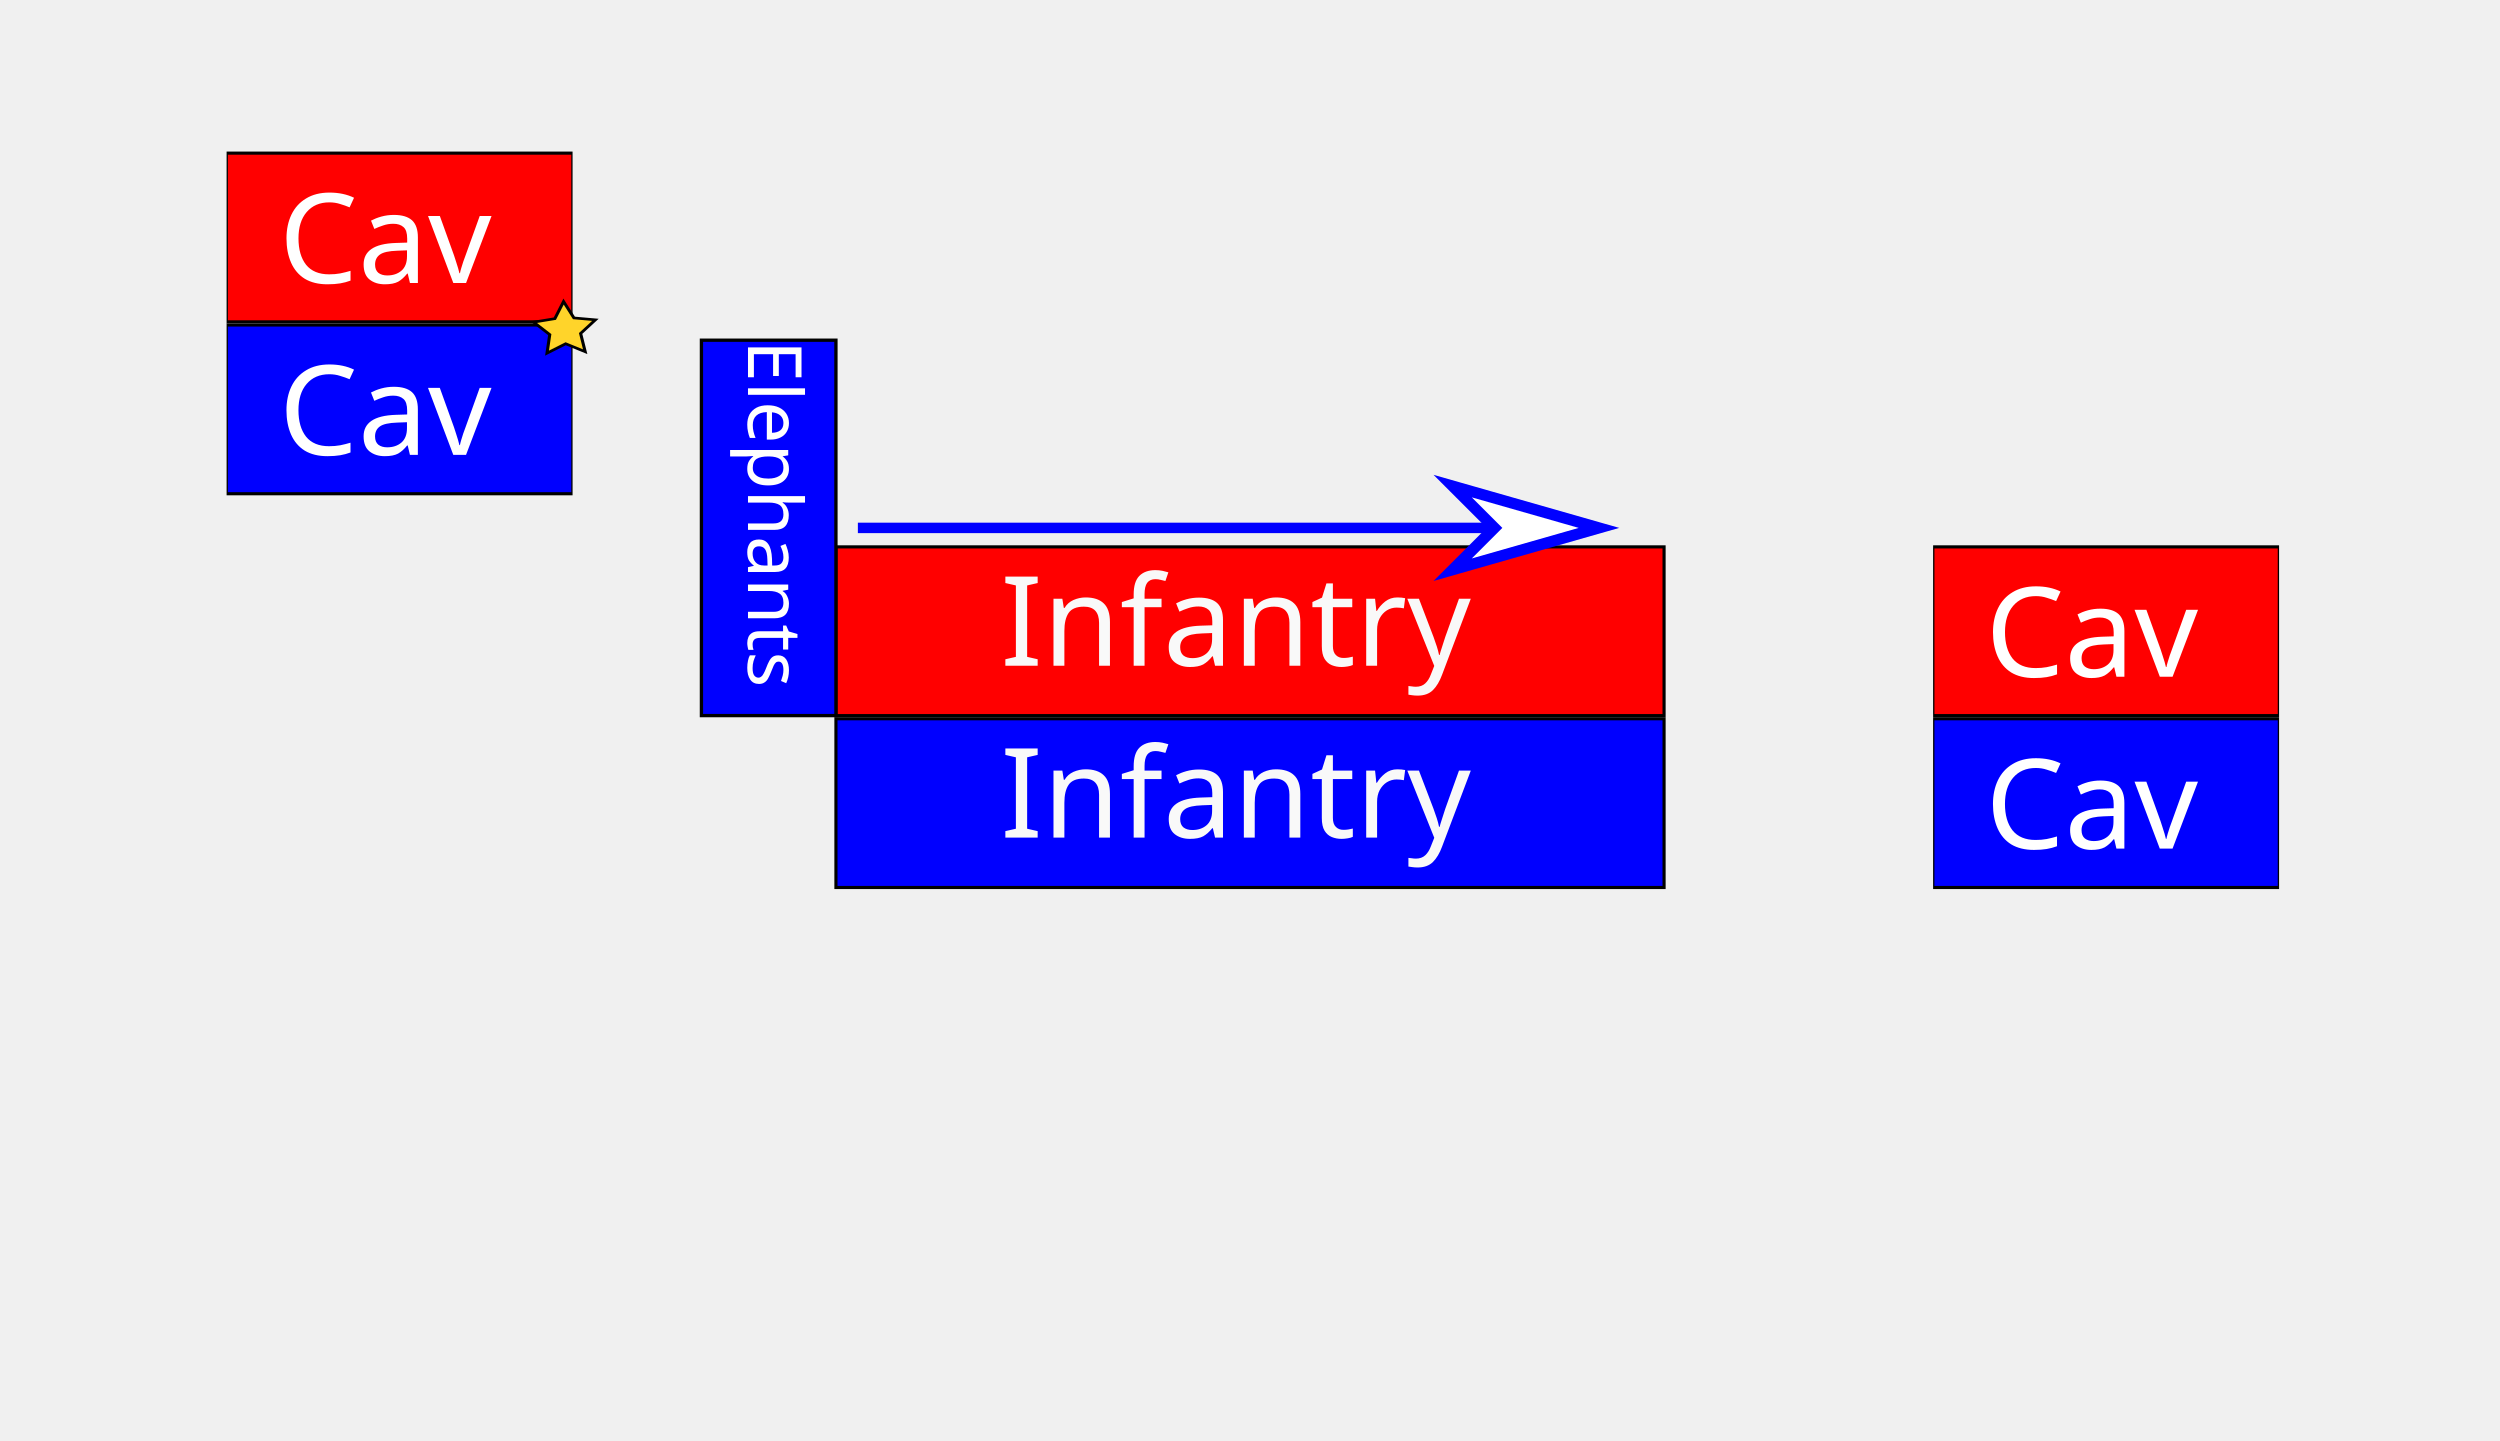
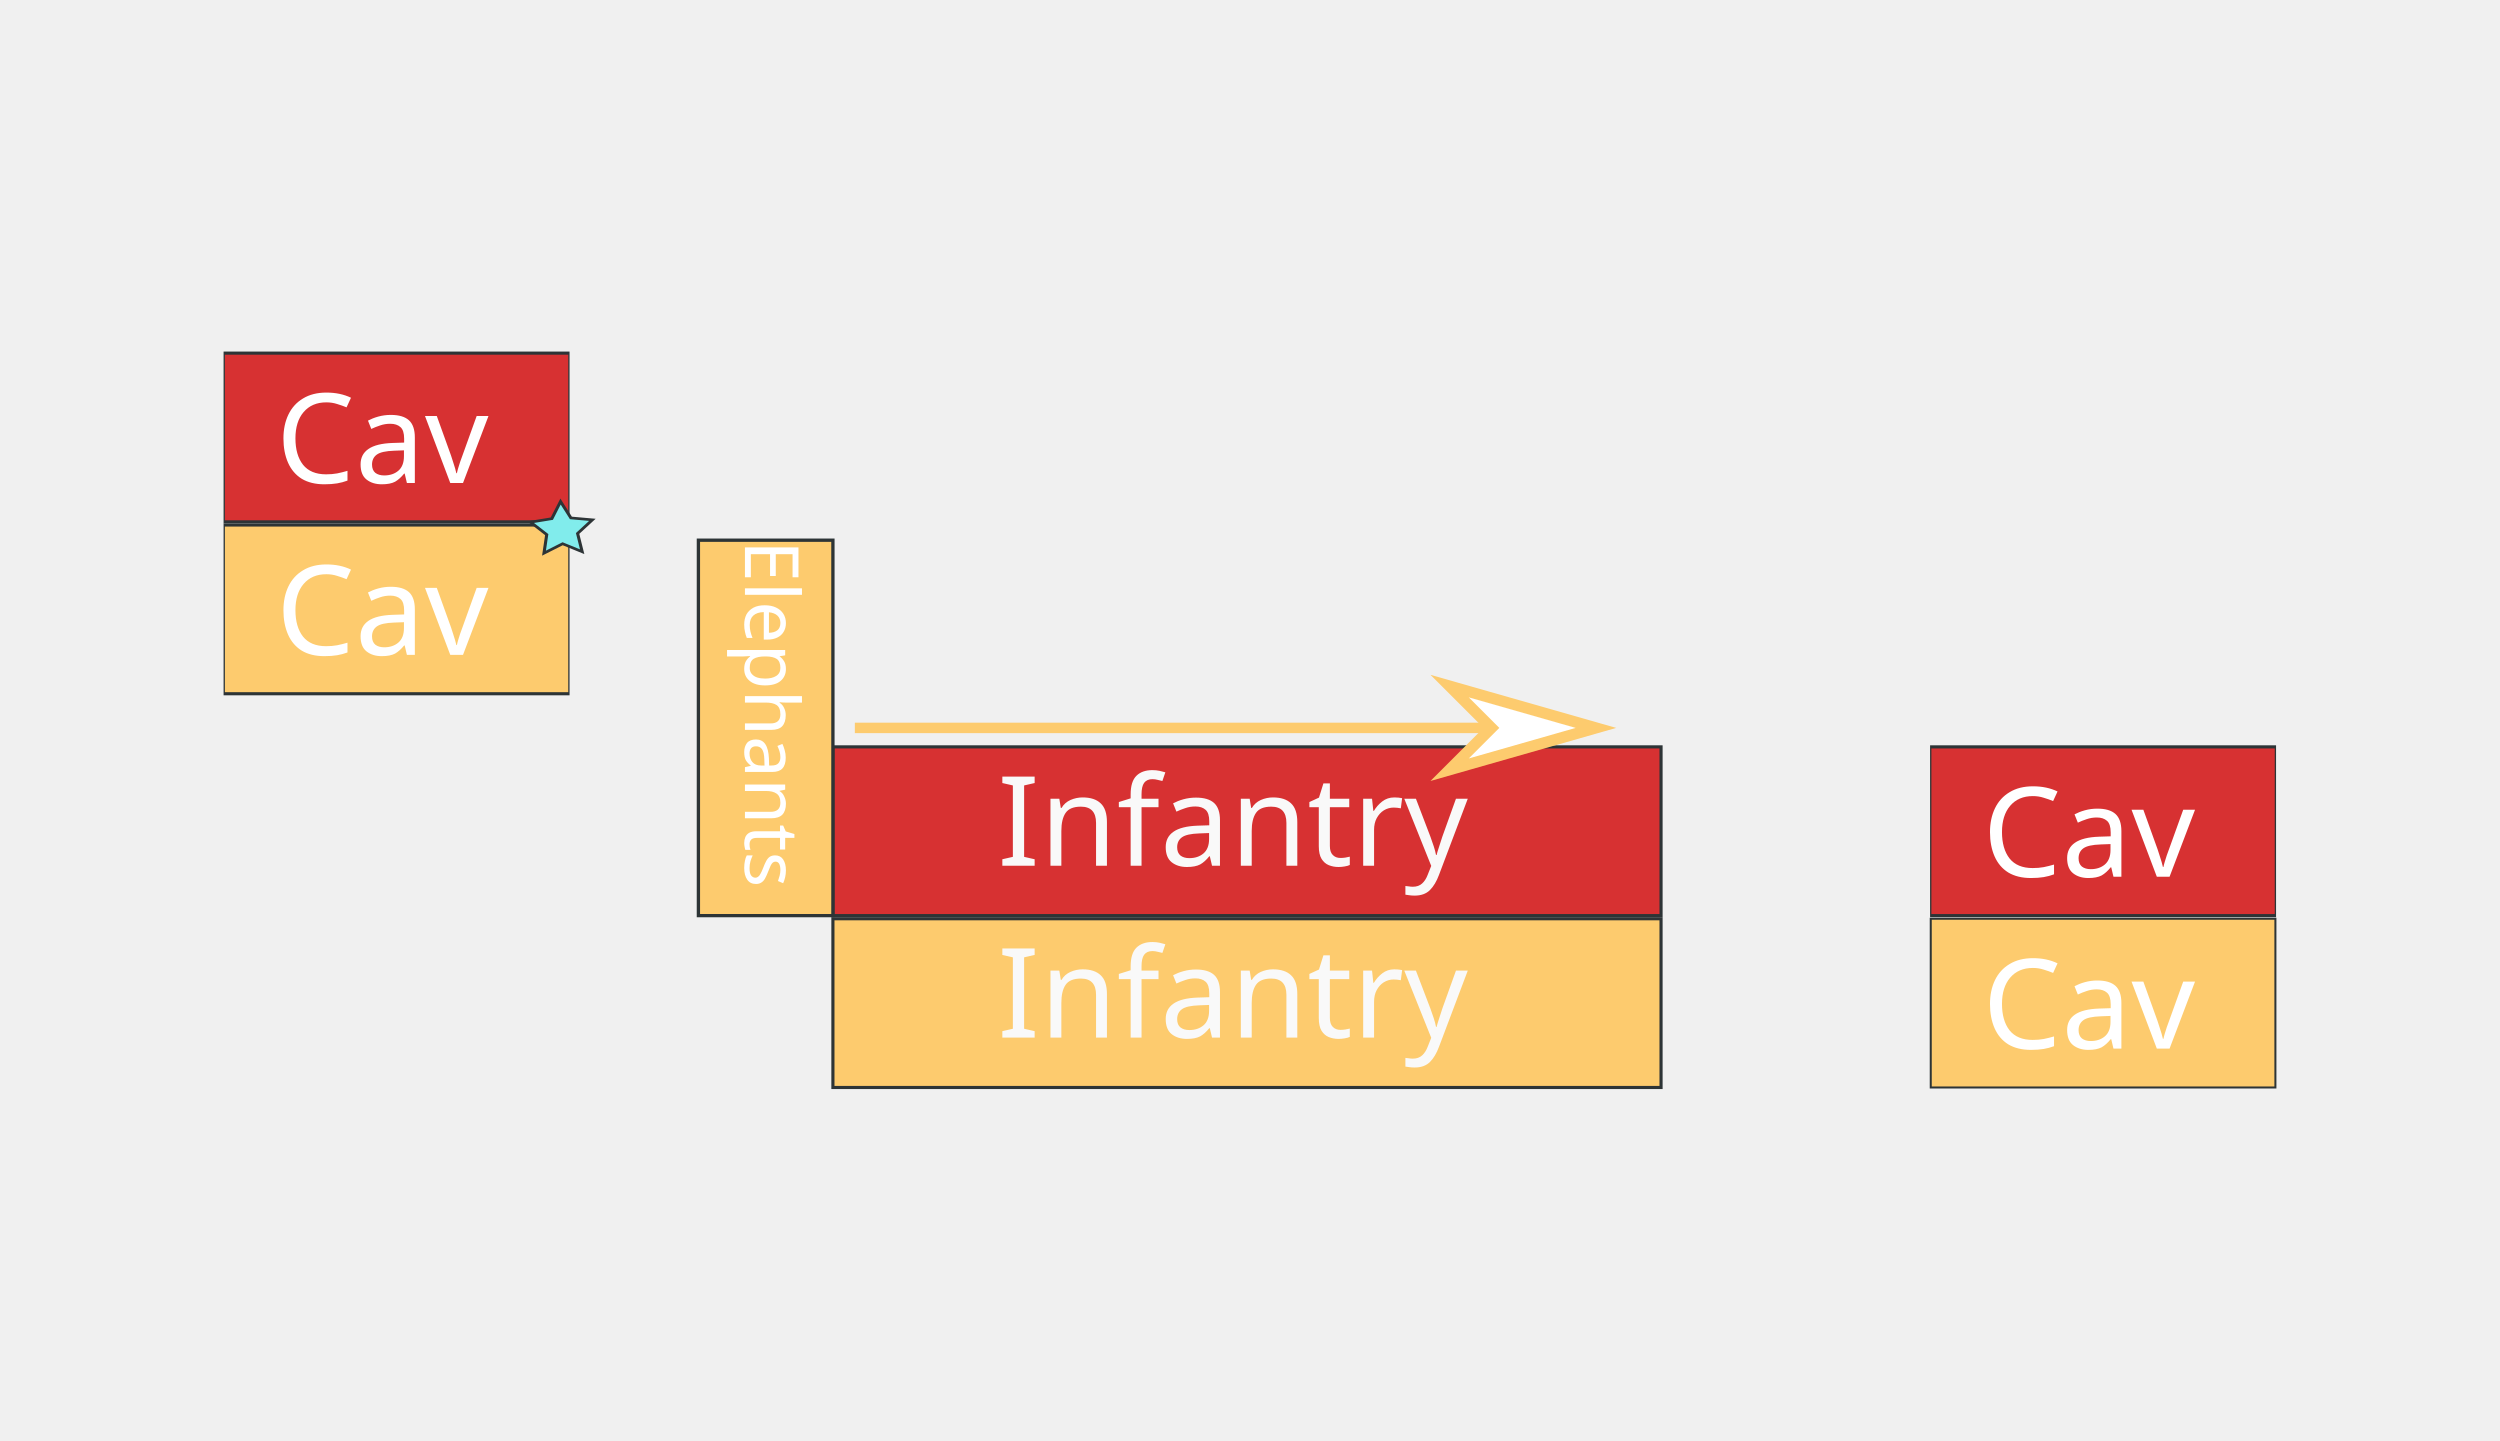
<svg xmlns="http://www.w3.org/2000/svg" xmlns:ns1="http://www.openswatchbook.org/uri/2009/osb" xmlns:xlink="http://www.w3.org/1999/xlink" width="800" height="461" viewBox="0 0 211.667 121.973" version="1.1" id="svg8">
  <defs id="defs2">
    <marker orient="auto" refY="0.0" refX="0.0" id="marker6110" style="overflow:visible;">
-       <path id="path6108" d="M 0.0,0.0 L 5.0,-5.0 L -12.5,0.0 L 5.0,5.0 L 0.0,0.0 z " style="fill-rule:evenodd;stroke:#0000ff;stroke-width:1pt;stroke-opacity:1;fill:#ffffff;fill-opacity:1" transform="scale(0.8) rotate(180) translate(12.5,0)" />
+       <path id="path6108" d="M 0.0,0.0 L 5.0,-5.0 L -12.5,0.0 L 5.0,5.0 L 0.0,0.0 z " style="fill-rule:evenodd;stroke:#fdcb6e;stroke-width:1pt;stroke-opacity:1;fill:#ffffff;fill-opacity:1" transform="scale(0.8) rotate(180) translate(12.5,0)" />
    </marker>
    <marker orient="auto" refY="0.0" refX="0.0" id="marker5804" style="overflow:visible;">
      <path id="path5802" d="M 0.0,0.0 L 5.0,-5.0 L -12.5,0.0 L 5.0,5.0 L 0.0,0.0 z " style="fill-rule:evenodd;stroke:#000000;stroke-width:1pt;stroke-opacity:1;fill:#000000;fill-opacity:1" transform="scale(0.8) rotate(180) translate(12.5,0)" />
    </marker>
    <marker orient="auto" refY="0.0" refX="0.0" id="EmptyTriangleOutL" style="overflow:visible">
      <path id="path5050" d="M 5.77,0.0 L -2.88,5.0 L -2.88,-5.0 L 5.77,0.0 z " style="fill-rule:evenodd;fill:#ffffff;stroke:#000000;stroke-width:1pt;stroke-opacity:1" transform="scale(0.8) translate(-6,0)" />
    </marker>
    <marker orient="auto" refY="0.0" refX="0.0" id="marker5546" style="overflow:visible">
      <path id="path5544" style="fill-rule:evenodd;stroke-width:0.625;stroke-linejoin:round;stroke:#000000;stroke-opacity:1;fill:#000000;fill-opacity:1" d="M 8.719,4.034 L -2.207,0.016 L 8.719,-4.002 C 6.973,-1.63 6.983,1.616 8.719,4.034 z " transform="scale(1.1) translate(1,0)" />
    </marker>
    <marker orient="auto" refY="0.0" refX="0.0" id="DotL" style="overflow:visible">
      <path id="path4951" d="M -2.5,-1.0 C -2.5,1.76 -4.74,4.0 -7.5,4.0 C -10.26,4.0 -12.5,1.76 -12.5,-1.0 C -12.5,-3.76 -10.26,-6.0 -7.5,-6.0 C -4.74,-6.0 -2.5,-3.76 -2.5,-1.0 z " style="fill-rule:evenodd;stroke:#000000;stroke-width:1pt;stroke-opacity:1;fill:#000000;fill-opacity:1" transform="scale(0.8) translate(7.4, 1)" />
    </marker>
    <marker orient="auto" refY="0.0" refX="0.0" id="Arrow2Lend" style="overflow:visible;">
      <path id="path4911" style="fill-rule:evenodd;stroke-width:0.625;stroke-linejoin:round;stroke:#000000;stroke-opacity:1;fill:#0000ff;fill-opacity:1" d="M 8.719,4.034 L -2.207,0.016 L 8.719,-4.002 C 6.973,-1.63 6.983,1.616 8.719,4.034 z " transform="scale(1.1) rotate(180) translate(1,0)" />
    </marker>
    <marker orient="auto" refY="0.0" refX="0.0" id="Arrow1Lend" style="overflow:visible;">
      <path id="path4893" d="M 0.0,0.0 L 5.0,-5.0 L -12.5,0.0 L 5.0,5.0 L 0.0,0.0 z " style="fill-rule:evenodd;stroke:#000000;stroke-width:1pt;stroke-opacity:1;fill:#000000;fill-opacity:1" transform="scale(0.8) rotate(180) translate(12.5,0)" />
    </marker>
    <marker orient="auto" refY="0.0" refX="0.0" id="Arrow2Lstart" style="overflow:visible">
      <path id="path4908" style="fill-rule:evenodd;stroke-width:0.625;stroke-linejoin:round;stroke:#000000;stroke-opacity:1;fill:#000000;fill-opacity:1" d="M 8.719,4.034 L -2.207,0.016 L 8.719,-4.002 C 6.973,-1.63 6.983,1.616 8.719,4.034 z " transform="scale(1.1) translate(1,0)" />
    </marker>
    <marker orient="auto" refY="0.0" refX="0.0" id="marker5168" style="overflow:visible">
      <path id="path5166" d="M 0.0,0.0 L 5.0,-5.0 L -12.5,0.0 L 5.0,5.0 L 0.0,0.0 z " style="fill-rule:evenodd;stroke:#000000;stroke-width:1pt;stroke-opacity:1;fill:#000000;fill-opacity:1" transform="scale(0.8) translate(12.5,0)" />
    </marker>
    <marker orient="auto" refY="0.0" refX="0.0" id="Arrow1Lstart" style="overflow:visible">
      <path id="path4890" d="M 0.0,0.0 L 5.0,-5.0 L -12.5,0.0 L 5.0,5.0 L 0.0,0.0 z " style="fill-rule:evenodd;stroke:#000000;stroke-width:1pt;stroke-opacity:1;fill:#000000;fill-opacity:1" transform="scale(0.8) translate(12.5,0)" />
    </marker>
    <linearGradient id="linearGradient4873" ns1:paint="solid">
      <stop style="stop-color:#000000;stop-opacity:1;" offset="0" id="stop4871" />
    </linearGradient>
    <linearGradient id="linearGradient4660" ns1:paint="solid">
      <stop style="stop-color:#000000;stop-opacity:1;" offset="0" id="stop4658" />
    </linearGradient>
    <linearGradient id="linearGradient4605" ns1:paint="solid">
      <stop style="stop-color:#000000;stop-opacity:1;" offset="0" id="stop4603" />
    </linearGradient>
    <linearGradient id="linearGradient4599" ns1:paint="solid">
      <stop style="stop-color:#0000ff;stop-opacity:1;" offset="0" id="stop4597" />
    </linearGradient>
    <linearGradient id="linearGradient4538" ns1:paint="solid">
      <stop style="stop-color:#000000;stop-opacity:1;" offset="0" id="stop4536" />
    </linearGradient>
    <linearGradient xlink:href="#linearGradient4538" id="linearGradient4540" x1="69.585" y1="125.682" x2="151.606" y2="125.682" gradientUnits="userSpaceOnUse" gradientTransform="matrix(1.017373,0,0,1,-4.065676,30.95625)" />
    <linearGradient xlink:href="#linearGradient4538" id="linearGradient4540-3" x1="69.585" y1="125.682" x2="151.606" y2="125.682" gradientUnits="userSpaceOnUse" gradientTransform="matrix(1.017373,0,0,1,-4.065678,-46.96354)" />
    <linearGradient xlink:href="#linearGradient4599" id="linearGradient4601" x1="74.228" y1="226.491" x2="144.342" y2="226.491" gradientUnits="userSpaceOnUse" />
    <linearGradient xlink:href="#linearGradient4605" id="linearGradient4607" x1="74.228" y1="226.491" x2="144.342" y2="226.491" gradientUnits="userSpaceOnUse" />
-     <linearGradient xlink:href="#linearGradient4599" id="linearGradient4636" gradientUnits="userSpaceOnUse" x1="74.228" y1="226.491" x2="144.342" y2="226.491" gradientTransform="translate(-3.451534,30.82135)" />
-     <linearGradient xlink:href="#linearGradient4605" id="linearGradient4638" gradientUnits="userSpaceOnUse" x1="74.228" y1="226.491" x2="144.342" y2="226.491" gradientTransform="translate(-3.451534,30.82135)" />
-     <linearGradient xlink:href="#linearGradient4660" id="linearGradient4662" x1="70.776" y1="214.715" x2="140.891" y2="214.715" gradientUnits="userSpaceOnUse" />
-     <linearGradient xlink:href="#linearGradient4599" id="linearGradient4710" gradientUnits="userSpaceOnUse" gradientTransform="translate(-3.451534,30.82135)" x1="74.228" y1="226.491" x2="144.342" y2="226.491" />
-     <linearGradient xlink:href="#linearGradient4605" id="linearGradient4712" gradientUnits="userSpaceOnUse" gradientTransform="translate(-3.451534,30.82135)" x1="74.228" y1="226.491" x2="144.342" y2="226.491" />
-     <linearGradient xlink:href="#linearGradient4599" id="linearGradient4777" gradientUnits="userSpaceOnUse" gradientTransform="translate(-3.451534,30.82135)" x1="74.228" y1="226.491" x2="144.342" y2="226.491" />
-     <linearGradient xlink:href="#linearGradient4605" id="linearGradient4779" gradientUnits="userSpaceOnUse" gradientTransform="translate(-3.451534,30.82135)" x1="74.228" y1="226.491" x2="144.342" y2="226.491" />
-     <linearGradient xlink:href="#linearGradient4605" id="linearGradient4822" gradientUnits="userSpaceOnUse" gradientTransform="translate(-3.451534,30.82135)" x1="74.228" y1="226.491" x2="144.342" y2="226.491" />
-     <linearGradient xlink:href="#linearGradient4605" id="linearGradient4867" gradientUnits="userSpaceOnUse" gradientTransform="translate(-3.451534,30.82135)" x1="74.228" y1="226.491" x2="144.342" y2="226.491" />
-     <linearGradient xlink:href="#linearGradient4873" id="linearGradient4875" x1="92.618" y1="281.85" x2="120.768" y2="281.85" gradientUnits="userSpaceOnUse" gradientTransform="matrix(1.129167,0,0,1,-15.59925,0)" />
    <marker orient="auto" refY="0" refX="0" id="marker6110-2" style="overflow:visible">
      <path id="path6108-9" d="M 0,0 5,-5 -12.5,0 5,5 Z" style="fill:#ffffff;fill-opacity:1;fill-rule:evenodd;stroke:#0000fe;stroke-width:1pt;stroke-opacity:1" transform="matrix(-0.8,0,0,-0.8,-10,0)" />
    </marker>
    <marker orient="auto" refY="0" refX="0" id="marker6110-2-5" style="overflow:visible">
      <path id="path6108-9-5" d="M 0,0 5,-5 -12.5,0 5,5 Z" style="fill:#ffffff;fill-opacity:1;fill-rule:evenodd;stroke:#0000fe;stroke-width:1pt;stroke-opacity:1" transform="matrix(-0.8,0,0,-0.8,-10,0)" />
    </marker>
    <marker orient="auto" refY="0" refX="0" id="marker6110-3" style="overflow:visible">
      <path id="path6108-6" d="M 0,0 5,-5 -12.5,0 5,5 Z" style="fill:#ffffff;fill-opacity:1;fill-rule:evenodd;stroke:#0000fe;stroke-width:1pt;stroke-opacity:1" transform="matrix(-0.8,0,0,-0.8,-10,0)" />
    </marker>
    <marker orient="auto" refY="0" refX="0" id="marker6110-4" style="overflow:visible">
      <path id="path6108-7" d="M 0,0 5,-5 -12.5,0 5,5 Z" style="fill:#ffffff;fill-opacity:1;fill-rule:evenodd;stroke:#0000fe;stroke-width:1pt;stroke-opacity:1" transform="matrix(-0.8,0,0,-0.8,-10,0)" />
    </marker>
  </defs>
  <g id="layer1" transform="translate(0,-175.0271)">
    <flowRoot transform="matrix(0.2645833,0,0,0.2645833,0,175.0271)" style="font-style:normal;font-weight:normal;font-size:40px;line-height:1.25;font-family:sans-serif;letter-spacing:0px;word-spacing:0px;fill:#000000;fill-opacity:1;stroke:none" id="flowRoot4615" xml:space="preserve">
      <flowRegion id="flowRegion4617">
        <rect y="367" x="276" height="41" width="251" id="rect4619" />
      </flowRegion>
      <flowPara id="flowPara4621">INfanteríaInfanter</flowPara>
      <flowPara id="flowPara4623" />
    </flowRoot>
-     <g id="g4730" transform="translate(0,-14.2875)">
-       <rect style="fill:url(#linearGradient4636);fill-opacity:1;stroke:url(#linearGradient4638);stroke-width:0.265" id="rect4580" width="70.115" height="14.287" x="70.776" y="250.169" />
-       <text id="text4627" y="260.232" x="84.698" style="font-style:normal;font-weight:normal;font-size:10.583px;line-height:1.25;font-family:sans-serif;letter-spacing:0px;word-spacing:0px;fill:#f9f9f9;fill-opacity:1;stroke:none;stroke-width:0.265" xml:space="preserve">
-         <tspan style="fill:#f9f9f9;stroke-width:0.265" y="260.232" x="84.698" id="tspan4625">Infantry</tspan>
+     <g id="g1166" transform="translate(-0.2558459,16.93335)">
+       <rect style="fill:#fdcb6e;fill-opacity:1;stroke:#2d3436;stroke-width:0.265;stroke-opacity:1" id="rect4580" width="70.115" height="14.287" x="70.776" y="235.881" />
+       <text id="text4627" y="245.945" x="84.698" style="font-style:normal;font-weight:normal;font-size:10.583px;line-height:1.25;font-family:sans-serif;letter-spacing:0px;word-spacing:0px;fill:#f9f9f9;fill-opacity:1;stroke:none;stroke-width:0.265" xml:space="preserve">
+         <tspan style="fill:#f9f9f9;stroke-width:0.265" y="245.945" x="84.698" id="tspan4625">Infantry</tspan>
      </text>
+       <rect style="fill:#d63031;fill-opacity:0.992;stroke:#2d3436;stroke-width:0.265;stroke-opacity:1" id="rect4580-0" width="70.115" height="14.287" x="70.776" y="221.329" />
+       <text id="text4627-5" y="231.393" x="84.698" style="font-style:normal;font-weight:normal;font-size:10.583px;line-height:1.25;font-family:sans-serif;letter-spacing:0px;word-spacing:0px;fill:#f9f9f9;fill-opacity:1;stroke:none;stroke-width:0.265" xml:space="preserve">
+         <tspan style="fill:#f9f9f9;stroke-width:0.265" y="231.393" x="84.698" id="tspan4625-9">Infantry</tspan>
+       </text>
+       <rect style="fill:#fdcb6e;fill-opacity:1;stroke:#2d3436;stroke-width:0.171;stroke-opacity:1" id="rect4580-6-6" width="29.181" height="14.287" x="163.726" y="235.881" />
+       <text xml:space="preserve" style="font-style:normal;font-weight:normal;font-size:10.583px;line-height:1.25;font-family:sans-serif;letter-spacing:0px;word-spacing:0px;fill:#ffffff;fill-opacity:1;stroke:none;stroke-width:0.265" x="168.1" y="246.877" id="text4720-8">
+         <tspan id="tspan4718-5" x="168.1" y="246.877" style="fill:#ffffff;stroke-width:0.265">Cav</tspan>
+       </text>
+       <g style="fill:#d63031;fill-opacity:0.992;stroke:#2d3436;stroke-opacity:1" id="g4672-6-9" transform="matrix(0.4161938,0,0,1,-10.21535,-62.17709)">
+         <rect y="250.169" x="70.776" height="14.287" width="70.115" id="rect4580-6-7" style="fill:#d63031;fill-opacity:0.992;stroke:#2d3436;stroke-width:0.265;stroke-opacity:1" />
+       </g>
+       <text xml:space="preserve" style="font-style:normal;font-weight:normal;font-size:10.583px;line-height:1.25;font-family:sans-serif;letter-spacing:0px;word-spacing:0px;fill:#ffffff;fill-opacity:1;stroke:none;stroke-width:0.265" x="23.615" y="198.988" id="text4720-9">
+         <tspan id="tspan4718-54" x="23.615" y="198.988" style="fill:#ffffff;stroke-width:0.265">Cav</tspan>
+       </text>
+       <g style="fill:#d63031;fill-opacity:0.992;stroke:#2d3436;stroke-opacity:1" id="g4672-6-9-6" transform="matrix(0.4161938,0,0,1,134.2691,-28.83957)">
+         <rect y="250.169" x="70.776" height="14.287" width="70.115" id="rect4580-6-7-3" style="fill:#d63031;fill-opacity:0.992;stroke:#2d3436;stroke-width:0.265;stroke-opacity:1" />
+       </g>
+       <text xml:space="preserve" style="font-style:normal;font-weight:normal;font-size:10.583px;line-height:1.25;font-family:sans-serif;letter-spacing:0px;word-spacing:0px;fill:#ffffff;fill-opacity:1;stroke:none;stroke-width:0.265" x="168.1" y="232.325" id="text4720-9-0">
+         <tspan id="tspan4718-54-1" x="168.1" y="232.325" style="fill:#ffffff;stroke-width:0.265">Cav</tspan>
+       </text>
+       <rect transform="rotate(90)" y="-70.776" x="203.83" height="11.389" width="31.787" id="rect4869" style="fill:#fdcb6e;fill-opacity:1;stroke:#2d3436;stroke-width:0.281;stroke-opacity:1" />
+       <text transform="rotate(90)" id="text4879" y="-63.33" x="203.83" style="font-style:normal;font-weight:normal;font-size:10.583px;line-height:1.25;font-family:sans-serif;letter-spacing:0px;word-spacing:0px;fill:#000000;fill-opacity:1;stroke:none;stroke-width:0.265" xml:space="preserve">
+         <tspan style="font-size:6.35px;fill:#ffffff;stroke-width:0.265" y="-63.33" x="203.83" id="tspan4877">Elephants</tspan>
+       </text>
+       <g id="g4672-6" transform="matrix(0.4161938,0,0,1,-10.21535,-47.62502)" style="fill:#fdcb6e;fill-opacity:1;stroke:#2d3436;stroke-opacity:1">
+         <rect y="250.169" x="70.776" height="14.287" width="70.115" id="rect4580-6" style="fill:#fdcb6e;fill-opacity:1;stroke:#2d3436;stroke-width:0.265;stroke-opacity:1" />
+       </g>
+       <text xml:space="preserve" style="font-style:normal;font-weight:normal;font-size:10.583px;line-height:1.25;font-family:sans-serif;letter-spacing:0px;word-spacing:0px;fill:#ffffff;fill-opacity:1;stroke:none;stroke-width:0.265;stroke-opacity:1" x="23.615" y="213.54" id="text4720">
+         <tspan id="tspan4718" x="23.615" y="213.54" style="fill:#ffffff;stroke:none;stroke-width:0.265;stroke-opacity:1">Cav</tspan>
+       </text>
+       <path transform="matrix(0.6291428,0,0,0.5451092,17.36907,66.57108)" d="m 51.144,253.592 -2.627,-1.239 -2.51,1.461 0.367,-2.881 -2.165,-1.935 2.853,-0.542 1.171,-2.657 1.397,2.546 2.889,0.293 -1.99,2.115 z" id="path11324" style="fill:#81ecec;fill-opacity:1;stroke:#2d3436;stroke-width:0.415;stroke-linecap:butt;stroke-miterlimit:4;stroke-dasharray:none;stroke-opacity:1" />
+       <path id="path12419" d="M 72.633,219.723 H 135.381" style="fill:none;stroke:#fdcb6e;stroke-width:0.885;stroke-linecap:butt;stroke-linejoin:miter;stroke-miterlimit:4;stroke-dasharray:none;stroke-opacity:1;marker-end:url(#marker6110)" />
    </g>
-     <g id="g4667" transform="translate(0,13.75834)">
-       <rect style="fill:#ff0000;fill-opacity:1;stroke:url(#linearGradient4662);stroke-width:0.265" id="rect4580-0" width="70.115" height="14.287" x="70.776" y="207.571" />
-       <text id="text4627-5" y="217.634" x="84.698" style="font-style:normal;font-weight:normal;font-size:10.583px;line-height:1.25;font-family:sans-serif;letter-spacing:0px;word-spacing:0px;fill:#f9f9f9;fill-opacity:1;stroke:none;stroke-width:0.265" xml:space="preserve">
-         <tspan style="fill:#f9f9f9;stroke-width:0.265" y="217.634" x="84.698" id="tspan4625-9">Infantry</tspan>
-       </text>
-     </g>
-     <g id="g4736-2" transform="translate(144.4844,-19.6844)">
-       <g id="g4672-6-2" transform="matrix(0.4161938,0,0,1,-10.21535,5.396898)">
-         <rect y="250.169" x="70.776" height="14.287" width="70.115" id="rect4580-6-6" style="fill:url(#linearGradient4777);fill-opacity:1;stroke:url(#linearGradient4779);stroke-width:0.265" />
-       </g>
-       <text xml:space="preserve" style="font-style:normal;font-weight:normal;font-size:10.583px;line-height:1.25;font-family:sans-serif;letter-spacing:0px;word-spacing:0px;fill:#ffffff;fill-opacity:1;stroke:none;stroke-width:0.265" x="23.615" y="266.562" id="text4720-8">
-         <tspan id="tspan4718-5" x="23.615" y="266.562" style="fill:#ffffff;stroke-width:0.265">Cav</tspan>
-       </text>
-     </g>
-     <g id="g4832" transform="translate(-22.99756,-67.82775)">
-       <g style="fill:#ff0000" id="g4672-6-9" transform="matrix(0.4161938,0,0,1,12.78221,5.650654)">
-         <rect y="250.169" x="70.776" height="14.287" width="70.115" id="rect4580-6-7" style="fill:#ff0000;fill-opacity:1;stroke:url(#linearGradient4822);stroke-width:0.265" />
-       </g>
-       <text xml:space="preserve" style="font-style:normal;font-weight:normal;font-size:10.583px;line-height:1.25;font-family:sans-serif;letter-spacing:0px;word-spacing:0px;fill:#ffffff;fill-opacity:1;stroke:none;stroke-width:0.265" x="46.613" y="266.816" id="text4720-9">
-         <tspan id="tspan4718-54" x="46.613" y="266.816" style="fill:#ffffff;stroke-width:0.265">Cav</tspan>
-       </text>
-     </g>
-     <g id="g4832-3" transform="translate(121.4869,-34.49023)">
-       <g style="fill:#ff0000" id="g4672-6-9-6" transform="matrix(0.4161938,0,0,1,12.78221,5.650654)">
-         <rect y="250.169" x="70.776" height="14.287" width="70.115" id="rect4580-6-7-3" style="fill:#ff0000;fill-opacity:1;stroke:url(#linearGradient4867);stroke-width:0.265" />
-       </g>
-       <text xml:space="preserve" style="font-style:normal;font-weight:normal;font-size:10.583px;line-height:1.25;font-family:sans-serif;letter-spacing:0px;word-spacing:0px;fill:#ffffff;fill-opacity:1;stroke:none;stroke-width:0.265" x="46.613" y="266.816" id="text4720-9-0">
-         <tspan id="tspan4718-54-1" x="46.613" y="266.816" style="fill:#ffffff;stroke-width:0.265">Cav</tspan>
-       </text>
-     </g>
-     <g id="g4884" transform="rotate(90,116.0416,230.8901)">
-       <rect y="276.156" x="88.981" height="11.389" width="31.787" id="rect4869" style="fill:#0000ff;fill-opacity:1;stroke:url(#linearGradient4875);stroke-width:0.281" />
-       <text id="text4879" y="283.602" x="88.981" style="font-style:normal;font-weight:normal;font-size:10.583px;line-height:1.25;font-family:sans-serif;letter-spacing:0px;word-spacing:0px;fill:#000000;fill-opacity:1;stroke:none;stroke-width:0.265" xml:space="preserve">
-         <tspan style="font-size:6.35px;fill:#ffffff;stroke-width:0.265" y="283.602" x="88.981" id="tspan4877">Elephants</tspan>
-       </text>
-     </g>
-     <g id="g11361" transform="translate(0,-47.62502)">
-       <g transform="translate(0,-5.396898)" id="g4736">
-         <g transform="matrix(0.4161938,0,0,1,-10.21535,5.396898)" id="g4672-6">
-           <rect style="fill:url(#linearGradient4710);fill-opacity:1;stroke:url(#linearGradient4712);stroke-width:0.265" id="rect4580-6" width="70.115" height="14.287" x="70.776" y="250.169" />
-         </g>
-         <text id="text4720" y="266.562" x="23.615" style="font-style:normal;font-weight:normal;font-size:10.583px;line-height:1.25;font-family:sans-serif;letter-spacing:0px;word-spacing:0px;fill:#ffffff;fill-opacity:1;stroke:none;stroke-width:0.265" xml:space="preserve">
-           <tspan style="fill:#ffffff;stroke-width:0.265" y="266.562" x="23.615" id="tspan4718">Cav</tspan>
-         </text>
-       </g>
-       <path transform="matrix(0.6291428,0,0,0.5451092,17.36907,114.1961)" d="m 51.144,253.592 -2.627,-1.239 -2.51,1.461 0.367,-2.881 -2.165,-1.935 2.853,-0.542 1.171,-2.657 1.397,2.546 2.889,0.293 -1.99,2.115 z" id="path11324" style="fill:#ffd42a;fill-opacity:1;stroke:#000000;stroke-width:0.415;stroke-linecap:butt;stroke-miterlimit:4;stroke-dasharray:none;stroke-opacity:1" />
-     </g>
-     <path style="fill:none;stroke:#0000ff;stroke-width:0.885;stroke-linecap:butt;stroke-linejoin:miter;stroke-miterlimit:4;stroke-dasharray:none;stroke-opacity:1;marker-end:url(#marker6110)" d="M 72.633,219.723 H 135.381" id="path12419" />
  </g>
</svg>
